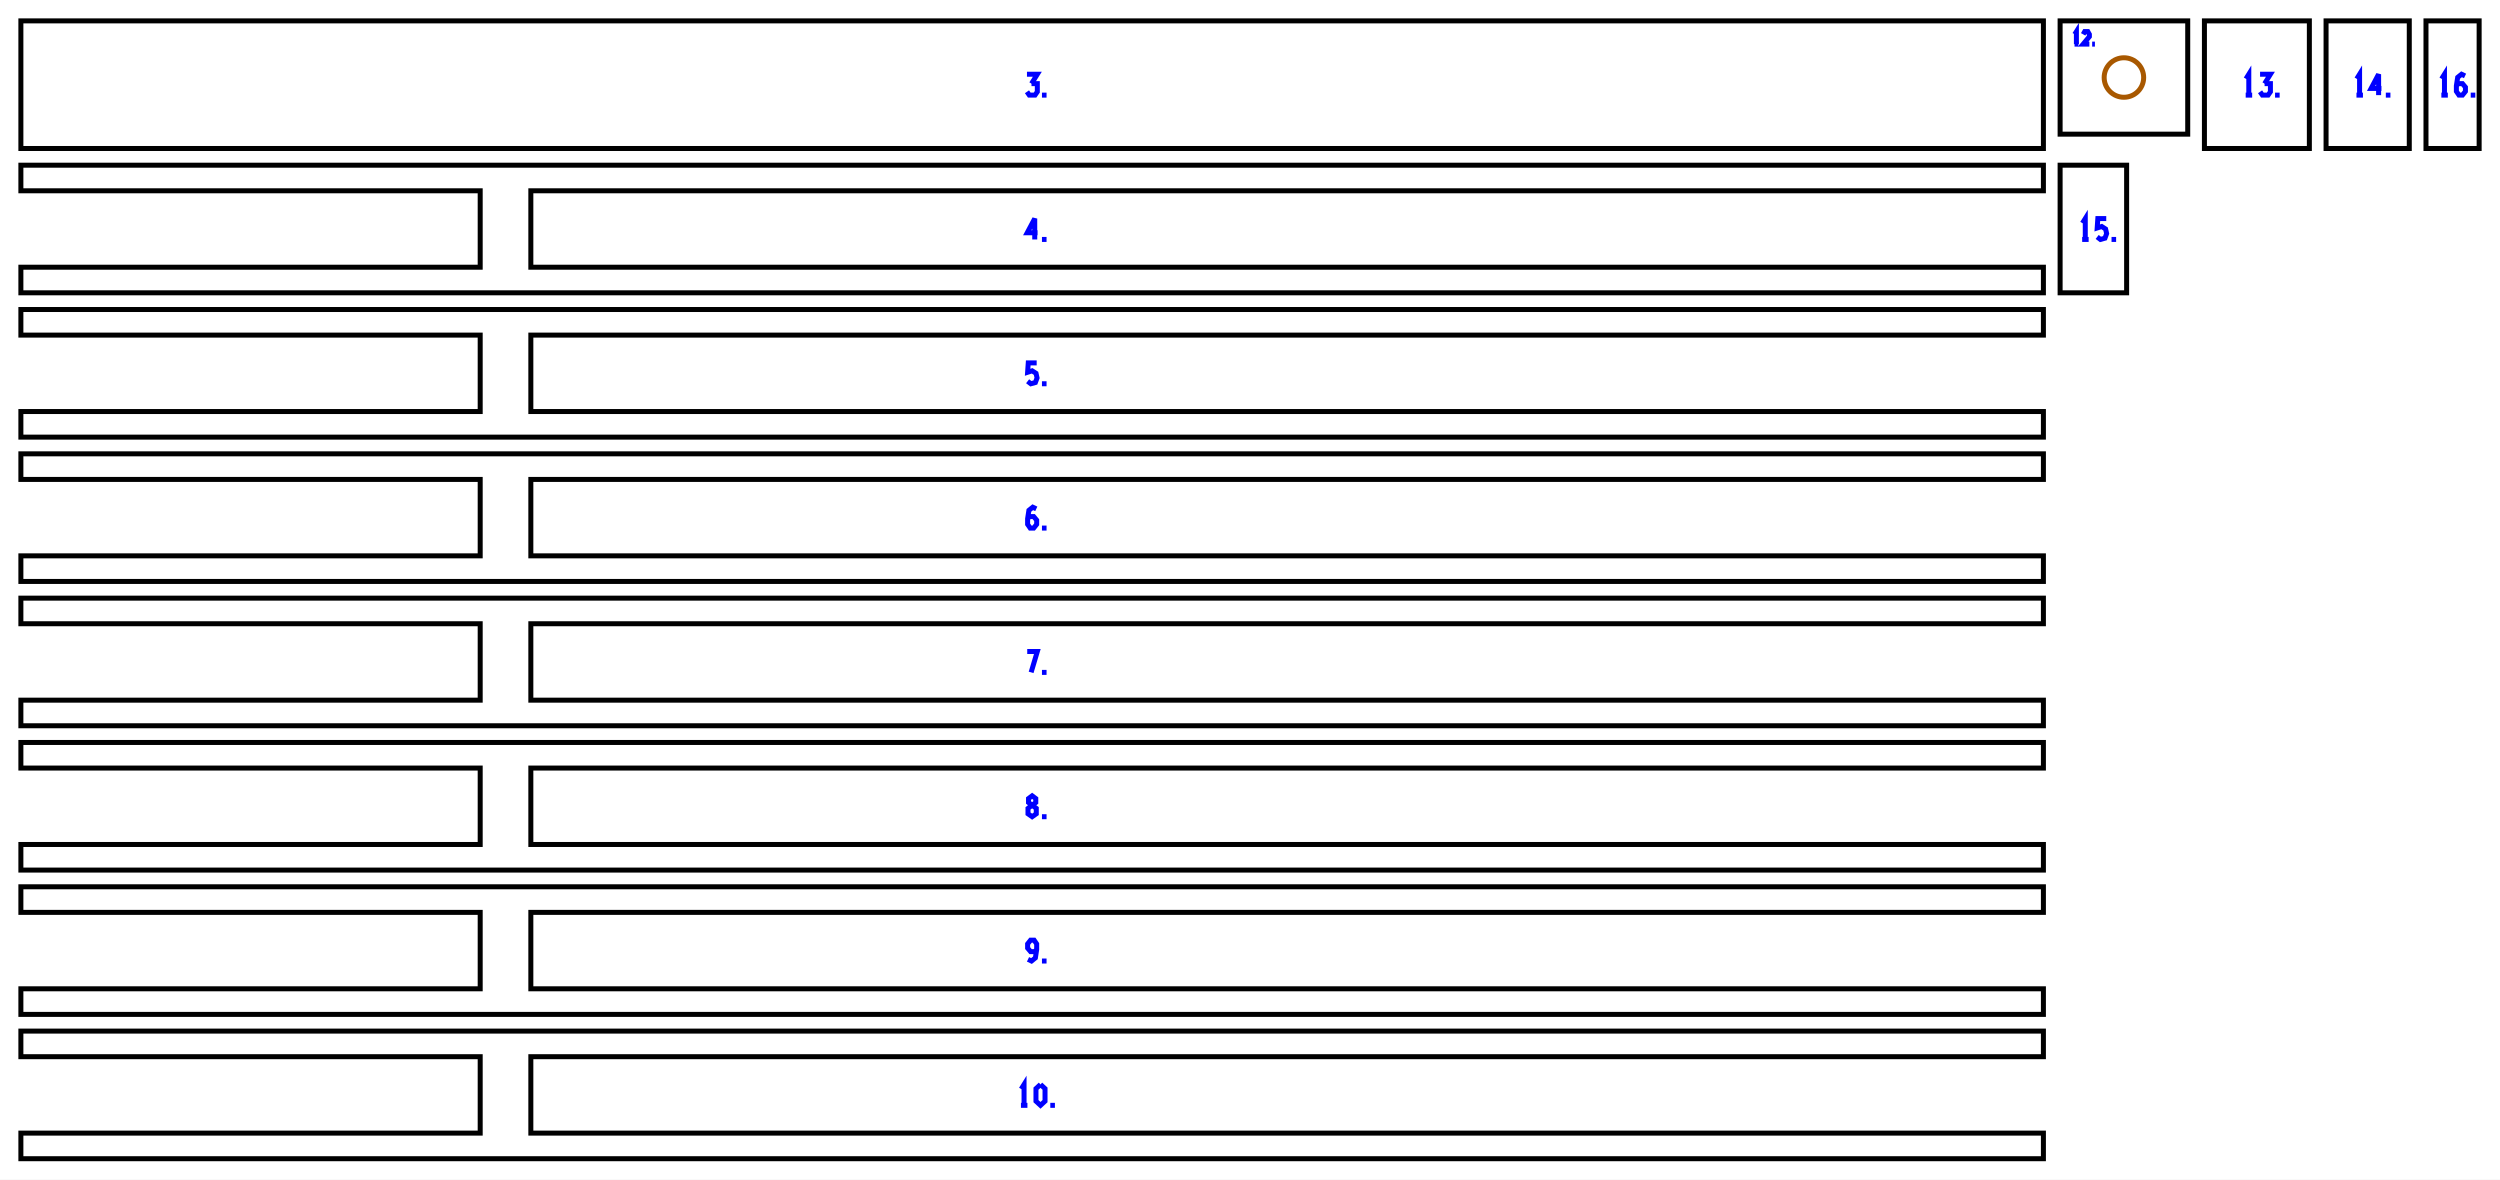
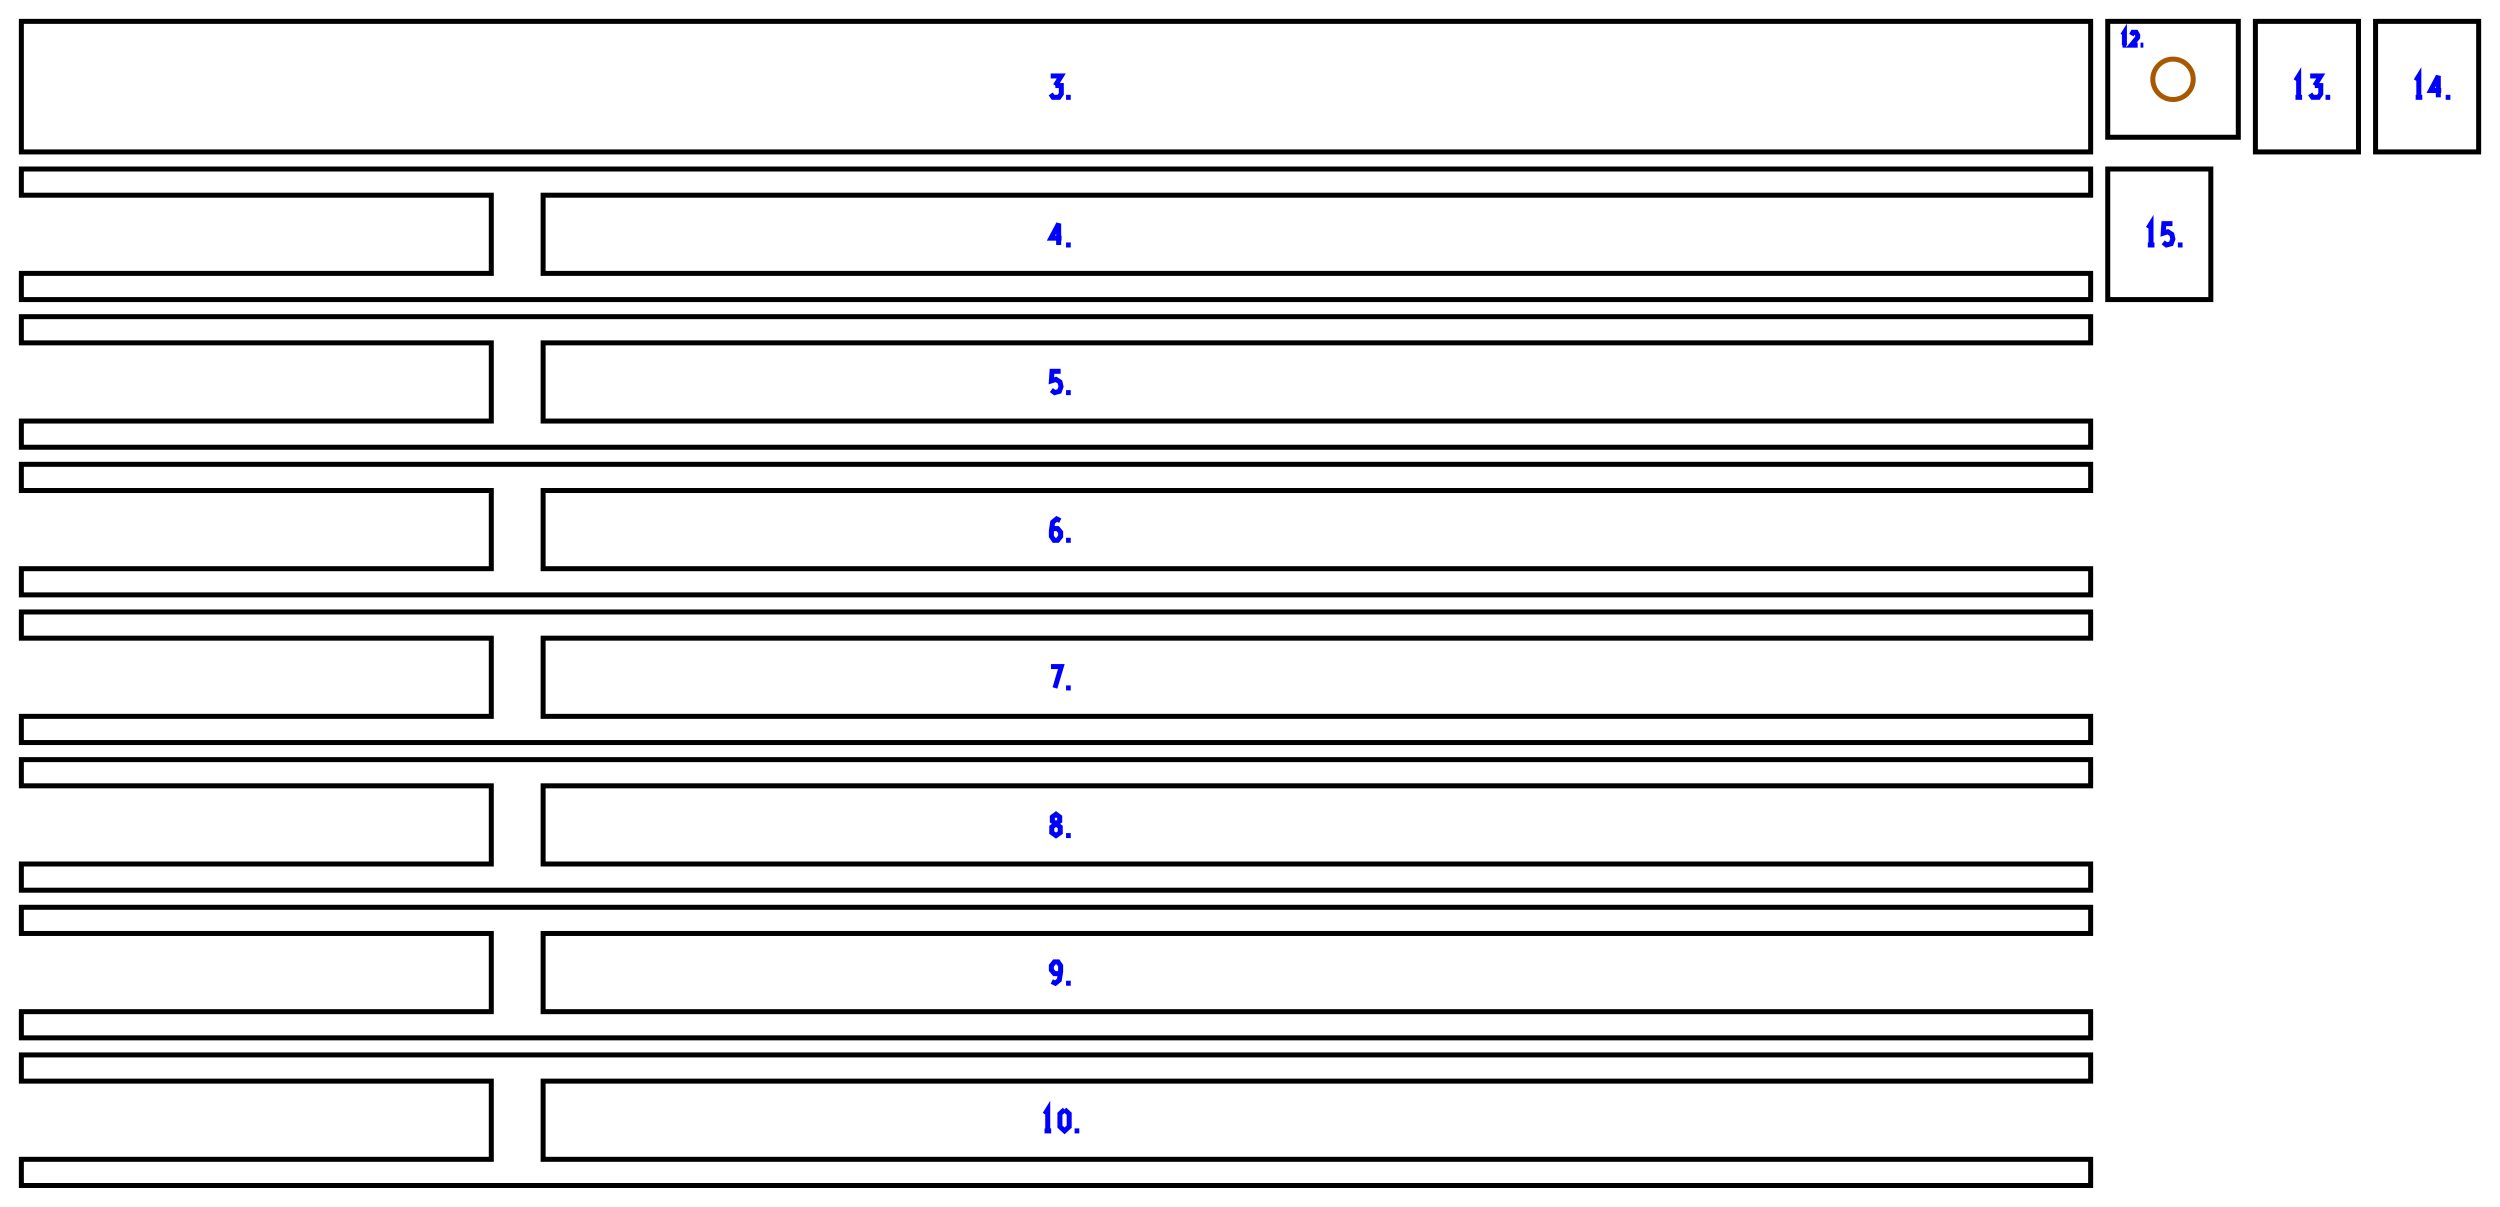
- <svg xmlns="http://www.w3.org/2000/svg" width="598.72mm" height="282.50mm" viewBox="0 0 598.72 282.50">
-   <rect x="0.0" y="0.0" width="598.72" height="282.5" fill="#ffffff" />
-   <g fill="none" stroke="#0000ff" stroke-width="1.197">
+ <svg xmlns="http://www.w3.org/2000/svg" width="585.19mm" height="282.50mm" viewBox="0 0 585.19 282.50">
+   <rect x="0.0" y="0.0" width="585.19" height="282.5" fill="#ffffff" />
+   <g fill="none" stroke="#0000ff" stroke-width="1.170">
    <path d="M 245.946,17.781 L 248.426,17.781 L 247.031,20.031" />
    <path d="M 247.031,20.031 L 248.426,20.031 L 248.426,21.981 L 247.868,22.781 L 246.504,22.781 L 245.946,21.981" />
    <path d="M 249.536,22.781 L 250.636,22.781" />
    <path d="M 496.864,8.225 L 497.273,7.565 L 497.273,10.565" />
    <path d="M 496.827,10.565 L 497.757,10.565" />
    <path d="M 498.892,8.225 L 499.264,7.565 L 500.008,7.565 L 500.380,8.225 L 500.380,8.765 L 498.892,10.565 L 500.380,10.565" />
    <path d="M 501.046,10.565 L 501.706,10.565" />
-     <path d="M 537.878,18.881 L 538.560,17.781 L 538.560,22.781" />
-     <path d="M 537.816,22.781 L 539.366,22.781" />
-     <path d="M 541.258,17.781 L 543.738,17.781 L 542.343,20.031" />
-     <path d="M 542.343,20.031 L 543.738,20.031 L 543.738,21.981 L 543.180,22.781 L 541.816,22.781 L 541.258,21.981" />
-     <path d="M 544.848,22.781 L 545.948,22.781" />
-     <path d="M 564.408,18.881 L 565.090,17.781 L 565.090,22.781" />
-     <path d="M 564.346,22.781 L 565.896,22.781" />
-     <path d="M 569.648,22.781 L 569.648,17.781 L 567.850,21.181 L 570.330,21.181" />
-     <path d="M 571.378,22.781 L 572.478,22.781" />
-     <path d="M 584.738,18.881 L 585.420,17.781 L 585.420,22.781" />
-     <path d="M 584.676,22.781 L 586.226,22.781" />
-     <path d="M 590.350,18.181 L 589.513,17.781 L 588.583,18.531 L 588.273,20.531 L 588.273,21.881 L 588.893,22.781 L 589.730,22.781 L 590.443,21.881 L 590.443,20.881 L 589.730,20.031 L 588.738,20.031 L 588.273,20.531" />
-     <path d="M 591.708,22.781 L 592.808,22.781" />
+     <path d="M 537.378,18.881 L 538.060,17.781 L 538.060,22.781" />
+     <path d="M 537.316,22.781 L 538.866,22.781" />
+     <path d="M 540.758,17.781 L 543.238,17.781 L 541.843,20.031" />
+     <path d="M 541.843,20.031 L 543.238,20.031 L 543.238,21.981 L 542.680,22.781 L 541.316,22.781 L 540.758,21.981" />
+     <path d="M 544.348,22.781 L 545.448,22.781" />
+     <path d="M 565.508,18.881 L 566.190,17.781 L 566.190,22.781" />
+     <path d="M 565.446,22.781 L 566.996,22.781" />
+     <path d="M 570.748,22.781 L 570.748,17.781 L 568.950,21.181 L 571.430,21.181" />
+     <path d="M 572.478,22.781 L 573.578,22.781" />
    <path d="M 247.806,57.343 L 247.806,52.343 L 246.008,55.743 L 248.488,55.743" />
    <path d="M 249.536,57.343 L 250.636,57.343" />
-     <path d="M 498.716,53.443 L 499.398,52.343 L 499.398,57.343" />
-     <path d="M 498.654,57.343 L 500.204,57.343" />
-     <path d="M 504.421,52.343 L 502.406,52.343 L 502.251,54.593 L 503.336,54.243 L 504.266,54.843 L 504.514,55.943 L 504.111,57.043 L 503.026,57.343 L 502.251,56.743" />
-     <path d="M 505.686,57.343 L 506.786,57.343" />
+     <path d="M 502.816,53.443 L 503.498,52.343 L 503.498,57.343" />
+     <path d="M 502.754,57.343 L 504.304,57.343" />
+     <path d="M 508.521,52.343 L 506.506,52.343 L 506.351,54.593 L 507.436,54.243 L 508.366,54.843 L 508.614,55.943 L 508.211,57.043 L 507.126,57.343 L 506.351,56.743" />
+     <path d="M 509.786,57.343 L 510.886,57.343" />
    <path d="M 248.271,86.905 L 246.256,86.905 L 246.101,89.155 L 247.186,88.805 L 248.116,89.405 L 248.364,90.505 L 247.961,91.605 L 246.876,91.905 L 246.101,91.305" />
    <path d="M 249.536,91.905 L 250.636,91.905" />
    <path d="M 248.178,121.868 L 247.341,121.468 L 246.411,122.218 L 246.101,124.218 L 246.101,125.568 L 246.721,126.468 L 247.558,126.468 L 248.271,125.568 L 248.271,124.568 L 247.558,123.718 L 246.566,123.718 L 246.101,124.218" />
    <path d="M 249.536,126.468 L 250.636,126.468" />
    <path d="M 246.008,156.030 L 248.426,156.030 L 246.938,161.030" />
    <path d="M 249.536,161.030 L 250.636,161.030" />
    <path d="M 247.186,192.842 L 246.318,192.192 L 246.318,191.242 L 247.186,190.592 L 248.054,191.242 L 248.054,192.192 L 247.186,192.842 L 246.194,193.592 L 246.194,194.892 L 247.186,195.592 L 248.178,194.892 L 248.178,193.592 L 247.186,192.842" />
    <path d="M 249.536,195.592 L 250.636,195.592" />
    <path d="M 246.194,229.754 L 247.031,230.154 L 247.961,229.404 L 248.271,227.404 L 248.271,226.054 L 247.651,225.154 L 246.814,225.154 L 246.101,226.054 L 246.101,227.054 L 246.814,227.904 L 247.806,227.904 L 248.271,227.404" />
    <path d="M 249.536,230.154 L 250.636,230.154" />
    <path d="M 244.566,260.816 L 245.248,259.716 L 245.248,264.716" />
    <path d="M 244.504,264.716 L 246.054,264.716" />
    <path d="M 249.186,259.716 L 250.271,260.716 L 250.271,263.716 L 249.186,264.716 L 248.101,263.716 L 248.101,260.716 L 249.186,259.716" />
    <path d="M 251.536,264.716 L 252.636,264.716" />
  </g>
-   <g fill="none" stroke="#a85800" stroke-width="1.197">
+   <g fill="none" stroke="#a85800" stroke-width="1.170">
    <circle cx="508.652" cy="18.565" r="4.730" />
  </g>
-   <g fill="none" stroke="#000000" stroke-width="1.197">
+   <g fill="none" stroke="#000000" stroke-width="1.170">
    <path d="M 5.000,5.000 L 489.371,5.000 L 489.371,35.562 L 5.000,35.562 Z" />
    <path d="M 493.371,5.000 L 523.933,5.000 L 523.933,32.130 L 493.371,32.130 Z" />
-     <path d="M 527.933,5.000 L 553.063,5.000 L 553.063,35.562 L 527.933,35.562 Z" />
-     <path d="M 557.063,5.000 L 576.993,5.000 L 576.993,35.562 L 557.063,35.562 Z" />
-     <path d="M 580.993,5.000 L 593.723,5.000 L 593.723,35.562 L 580.993,35.562 Z" />
+     <path d="M 527.933,5.000 L 552.063,5.000 L 552.063,35.562 L 527.933,35.562 Z" />
+     <path d="M 556.063,5.000 L 580.193,5.000 L 580.193,35.562 L 556.063,35.562 Z" />
    <path d="M 5.000,39.562 L 489.371,39.562 L 489.371,45.692 L 127.130,45.692 L 127.130,63.994 L 489.371,63.994 L 489.371,70.124 L 5.000,70.124 L 5.000,63.994 L 115.000,63.994 L 115.000,45.692 L 5.000,45.692 Z" />
-     <path d="M 493.371,39.562 L 509.301,39.562 L 509.301,70.124 L 493.371,70.124 Z" />
+     <path d="M 493.371,39.562 L 517.501,39.562 L 517.501,70.124 L 493.371,70.124 Z" />
    <path d="M 5.000,74.124 L 489.371,74.124 L 489.371,80.254 L 127.130,80.254 L 127.130,98.557 L 489.371,98.557 L 489.371,104.687 L 5.000,104.687 L 5.000,98.557 L 115.000,98.557 L 115.000,80.254 L 5.000,80.254 Z" />
    <path d="M 5.000,108.687 L 489.371,108.687 L 489.371,114.817 L 127.130,114.817 L 127.130,133.119 L 489.371,133.119 L 489.371,139.249 L 5.000,139.249 L 5.000,133.119 L 115.000,133.119 L 115.000,114.817 L 5.000,114.817 Z" />
    <path d="M 5.000,143.249 L 489.371,143.249 L 489.371,149.379 L 127.130,149.379 L 127.130,167.681 L 489.371,167.681 L 489.371,173.811 L 5.000,173.811 L 5.000,167.681 L 115.000,167.681 L 115.000,149.379 L 5.000,149.379 Z" />
    <path d="M 5.000,177.811 L 489.371,177.811 L 489.371,183.941 L 127.130,183.941 L 127.130,202.243 L 489.371,202.243 L 489.371,208.373 L 5.000,208.373 L 5.000,202.243 L 115.000,202.243 L 115.000,183.941 L 5.000,183.941 Z" />
    <path d="M 5.000,212.373 L 489.371,212.373 L 489.371,218.503 L 127.130,218.503 L 127.130,236.805 L 489.371,236.805 L 489.371,242.935 L 5.000,242.935 L 5.000,236.805 L 115.000,236.805 L 115.000,218.503 L 5.000,218.503 Z" />
    <path d="M 5.000,246.935 L 489.371,246.935 L 489.371,253.065 L 127.130,253.065 L 127.130,271.367 L 489.371,271.367 L 489.371,277.497 L 5.000,277.497 L 5.000,271.367 L 115.000,271.367 L 115.000,253.065 L 5.000,253.065 Z" />
  </g>
</svg>
